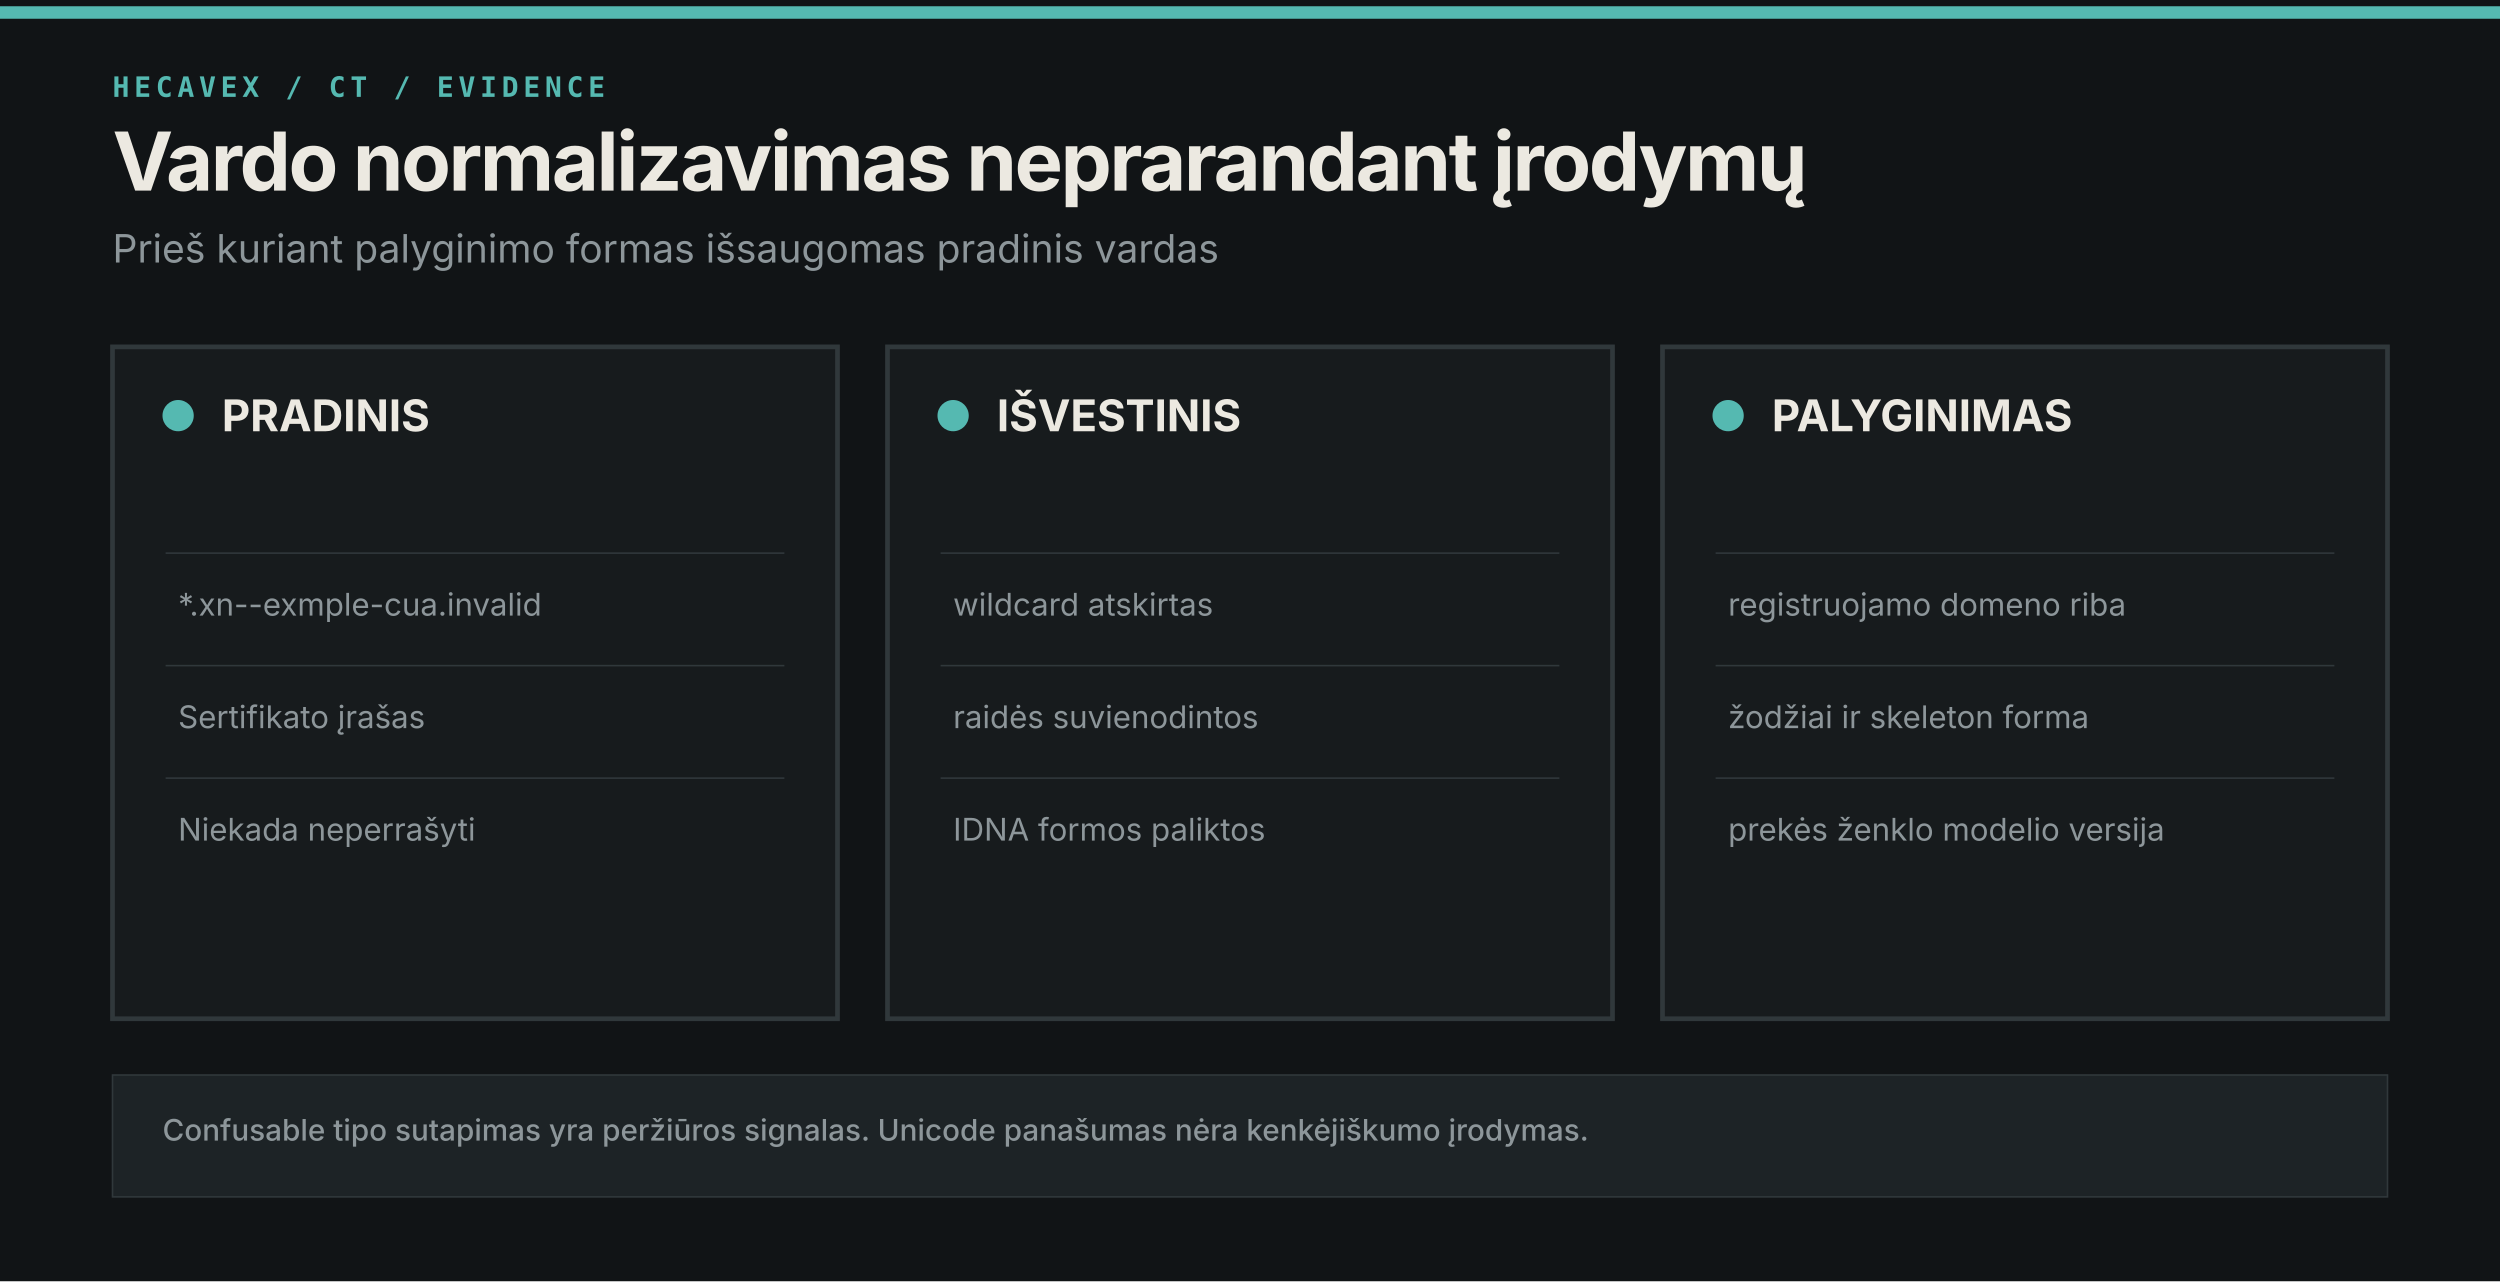
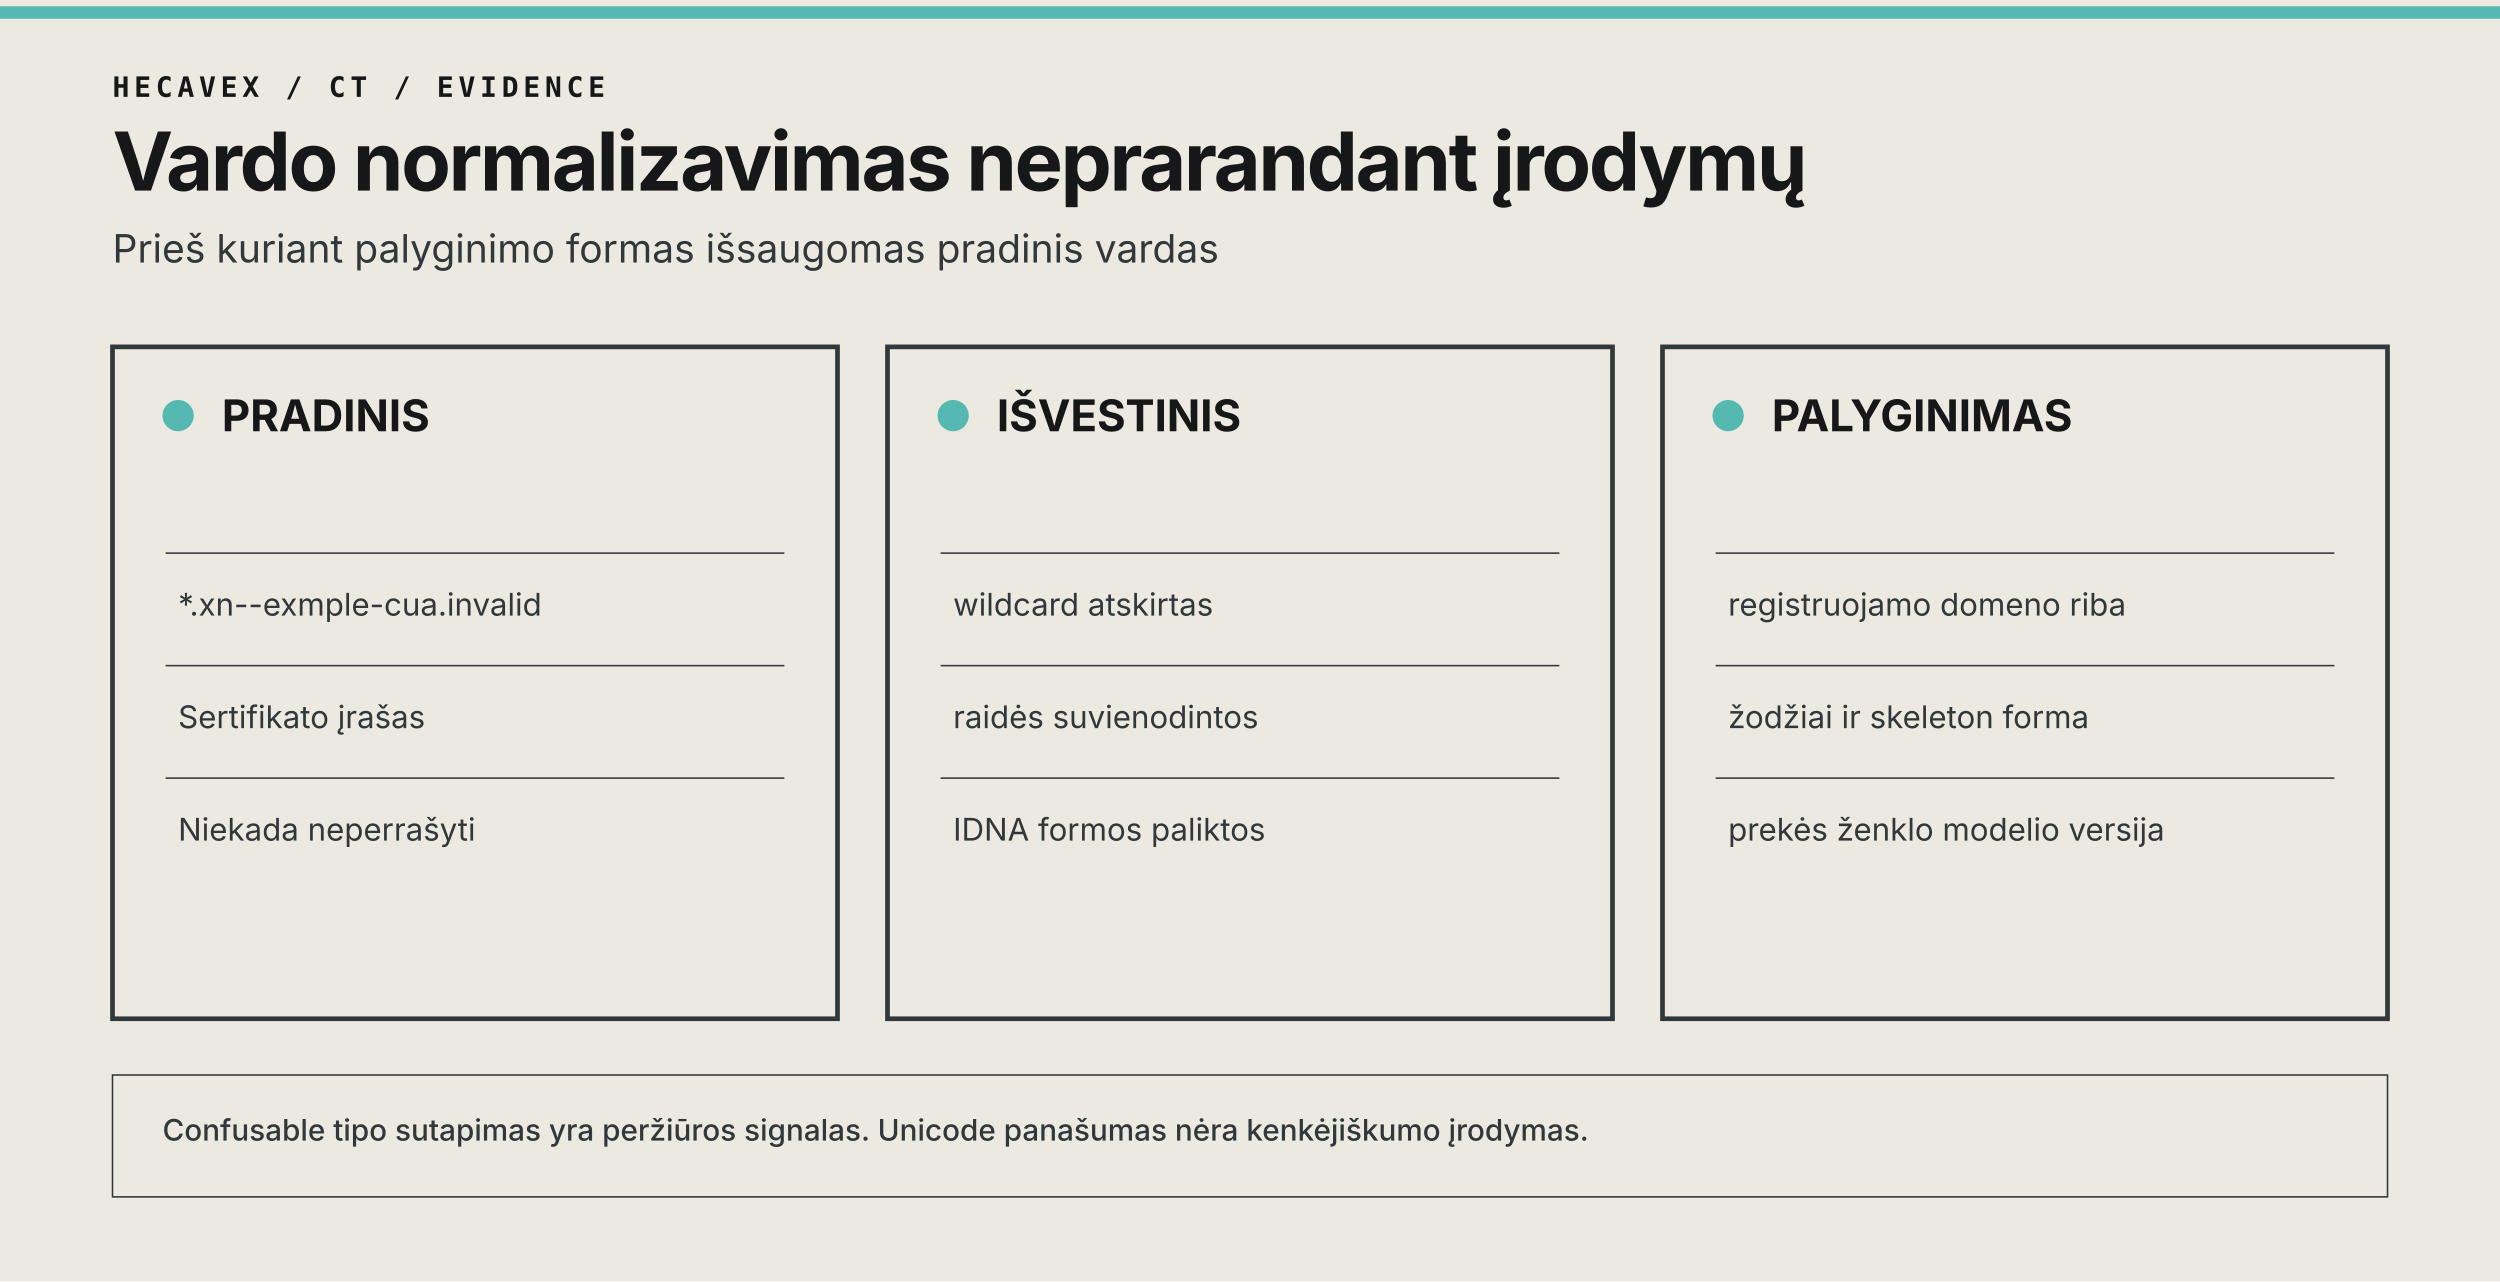
<svg xmlns="http://www.w3.org/2000/svg" width="1600" height="820" viewBox="0 0 1600 820" role="img" aria-labelledby="title desc">
  <defs>
    <marker id="arrow" viewBox="0 0 12 12" refX="10" refY="6" markerWidth="10" markerHeight="10" orient="auto">
      <path d="M0 0 12 6 0 12Z" fill="#55b9b1" />
    </marker>
    <style>
      .sans{font-family:Inter,Arial,sans-serif}.mono{font-family:'IBM Plex Mono',Consolas,monospace}
-       .title{font:700 52px Inter,Arial,sans-serif;fill:#ece9e1;letter-spacing:-1.5px}
-       .subtitle{font:400 25px Inter,Arial,sans-serif;fill:#8d969a}
-       .eyebrow{font:600 18px 'IBM Plex Mono',Consolas,monospace;fill:#55b9b1;letter-spacing:3px}
-       .node-title{font:700 28px Inter,Arial,sans-serif;fill:#ece9e1}
-       .node-copy{font:400 20px Inter,Arial,sans-serif;fill:#8d969a}
-       .node-code{font:600 18px 'IBM Plex Mono',Consolas,monospace;fill:#55b9b1}
-       .note{font:500 19px Inter,Arial,sans-serif;fill:#8d969a}
+       .title{font:700 52px Inter,Arial,sans-serif;fill:#151719;letter-spacing:-1.5px}
+       .subtitle{font:400 25px Inter,Arial,sans-serif;fill:#30383b}
+       .eyebrow{font:600 18px 'IBM Plex Mono',Consolas,monospace;fill:#151719;letter-spacing:3px}
+       .node-title{font:700 28px Inter,Arial,sans-serif;fill:#151719}
+       .node-copy{font:400 20px Inter,Arial,sans-serif;fill:#30383b}
+       .node-code{font:600 18px 'IBM Plex Mono',Consolas,monospace;fill:#151719}
+       .note{font:500 19px Inter,Arial,sans-serif;fill:#30383b}
    </style>
  </defs>
-   <rect width="1600" height="820" fill="#111416" />
+   <rect width="1600" height="820" fill="#ece9e1" />
  <path d="M0 8H1600" stroke="#55b9b1" stroke-width="8" />
  <text x="72" y="62" class="eyebrow">HECAVEX / CT / EVIDENCE</text>
  <text x="72" y="122" class="title" text-anchor="start">
    <tspan x="72" dy="0">Vardo normalizavimas neprarandant įrodymų</tspan>
  </text>
  <text x="72" y="168" class="subtitle" text-anchor="start">
    <tspan x="72" dy="0">Prieš kuriant palyginimo formas išsaugomas pradinis vardas</tspan>
  </text>
  <g>
-     <rect x="72" y="222" width="464" height="430" fill="#171b1d" stroke="#30383b" stroke-width="3" />
+     <rect x="72" y="222" width="464" height="430" fill="#ece9e1" stroke="#30383b" stroke-width="3" />
    <circle cx="114" cy="266" r="10" fill="#55b9b1" />
    <text x="142" y="276" class="node-title" text-anchor="start">
      <tspan x="142" dy="0">PRADINIS</tspan>
    </text>
    <g>
      <path d="M106 354H502" stroke="#30383b" />
      <text x="114" y="394" class="node-copy">*.xn--exmple-cua.invalid</text>
    </g>
    <g>
      <path d="M106 426H502" stroke="#30383b" />
      <text x="114" y="466" class="node-copy">Sertifikato įrašas</text>
    </g>
    <g>
      <path d="M106 498H502" stroke="#30383b" />
      <text x="114" y="538" class="node-copy">Niekada neperrašyti</text>
    </g>
  </g>
  <g>
-     <rect x="568" y="222" width="464" height="430" fill="#171b1d" stroke="#30383b" stroke-width="3" />
+     <rect x="568" y="222" width="464" height="430" fill="#ece9e1" stroke="#30383b" stroke-width="3" />
    <circle cx="610" cy="266" r="10" fill="#55b9b1" />
    <text x="638" y="276" class="node-title" text-anchor="start">
      <tspan x="638" dy="0">IŠVESTINIS</tspan>
    </text>
    <g>
      <path d="M602 354H998" stroke="#30383b" />
      <text x="610" y="394" class="node-copy">wildcard atskirtas</text>
    </g>
    <g>
      <path d="M602 426H998" stroke="#30383b" />
      <text x="610" y="466" class="node-copy">raidės suvienodintos</text>
    </g>
    <g>
      <path d="M602 498H998" stroke="#30383b" />
      <text x="610" y="538" class="node-copy">IDNA formos paliktos</text>
    </g>
  </g>
  <g>
-     <rect x="1064" y="222" width="464" height="430" fill="#171b1d" stroke="#30383b" stroke-width="3" />
+     <rect x="1064" y="222" width="464" height="430" fill="#ece9e1" stroke="#30383b" stroke-width="3" />
    <circle cx="1106" cy="266" r="10" fill="#55b9b1" />
    <text x="1134" y="276" class="node-title" text-anchor="start">
      <tspan x="1134" dy="0">PALYGINIMAS</tspan>
    </text>
    <g>
      <path d="M1098 354H1494" stroke="#30383b" />
      <text x="1106" y="394" class="node-copy">registruojamo domeno riba</text>
    </g>
    <g>
      <path d="M1098 426H1494" stroke="#30383b" />
      <text x="1106" y="466" class="node-copy">žodžiai ir skeleton forma</text>
    </g>
    <g>
      <path d="M1098 498H1494" stroke="#30383b" />
      <text x="1106" y="538" class="node-copy">prekės ženklo modelio versija</text>
    </g>
  </g>
-   <rect x="72" y="688" width="1456" height="78" fill="#1d2326" stroke="#30383b" />
+   <rect x="72" y="688" width="1456" height="78" fill="#ece9e1" stroke="#30383b" />
  <text x="104" y="730" class="note" text-anchor="start">
    <tspan x="104" dy="0">Confusable tipo sutapimas yra peržiūros signalas. Unicode panašumas nėra kenkėjiškumo įrodymas.</tspan>
  </text>
</svg>
